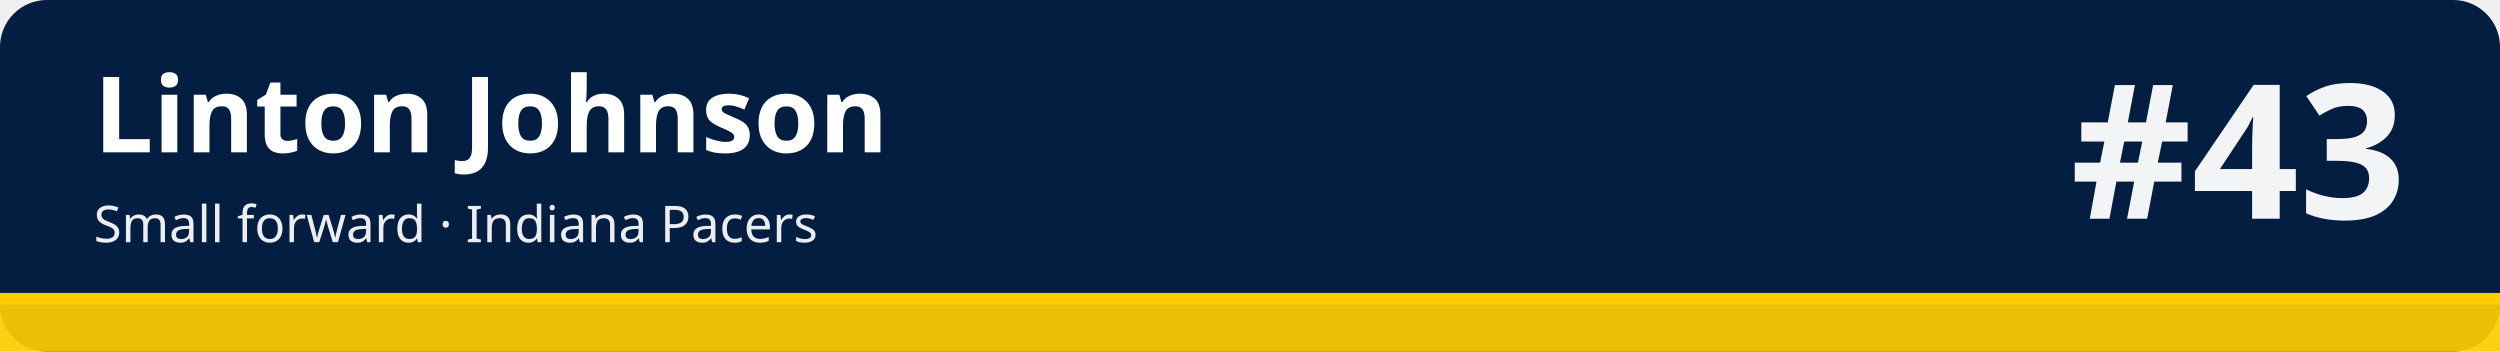
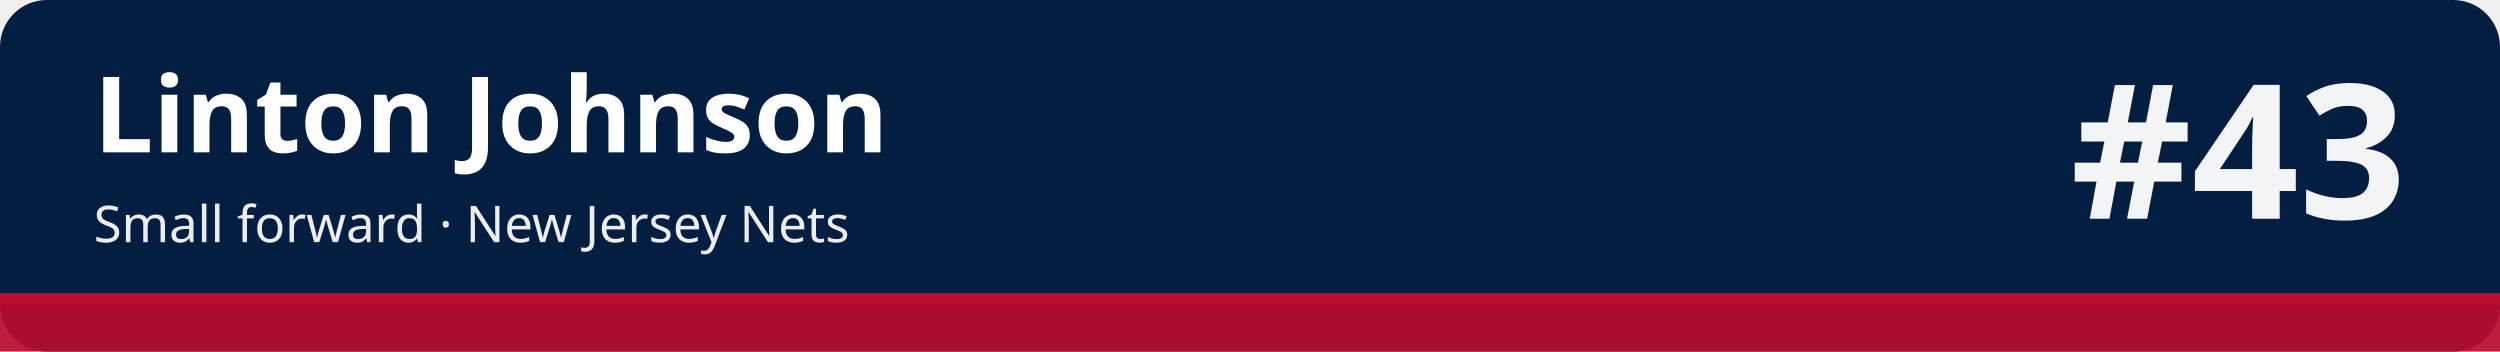
<svg xmlns="http://www.w3.org/2000/svg" width="1280" height="180" viewBox="0 0 1280 180" role="img" aria-labelledby="t d">
  <rect width="1280" height="180" rx="24" fill="#041e42" />
-   <rect x="0" y="150" width="1280" height="30" fill="#ffcd00" fill-opacity=".92" />
-   <rect x="0" y="150" width="1280" height="6" fill="#ffcd00" />
+   <rect x="0" y="150" width="1280" height="30" fill="#ba0c2f" fill-opacity=".92" />
+   <rect x="0" y="150" width="1280" height="6" fill="#ba0c2f" />
  <text x="48" y="78" font-family="sans-serif" font-size="54" font-weight="700" fill="#ffffff">Linton Johnson</text>
-   <text x="48" y="124" font-family="sans-serif" font-size="26" fill="#ffffff" fill-opacity=".92">Small forward · Indiana Pacers</text>
+   <text x="48" y="124" font-family="sans-serif" font-size="26" fill="#ffffff" fill-opacity=".92">Small forward · New Jersey Nets</text>
  <text x="1232" y="112" font-family="sans-serif" font-size="96" font-weight="800" fill="#ffffff" fill-opacity=".95" text-anchor="end">#43</text>
</svg>
